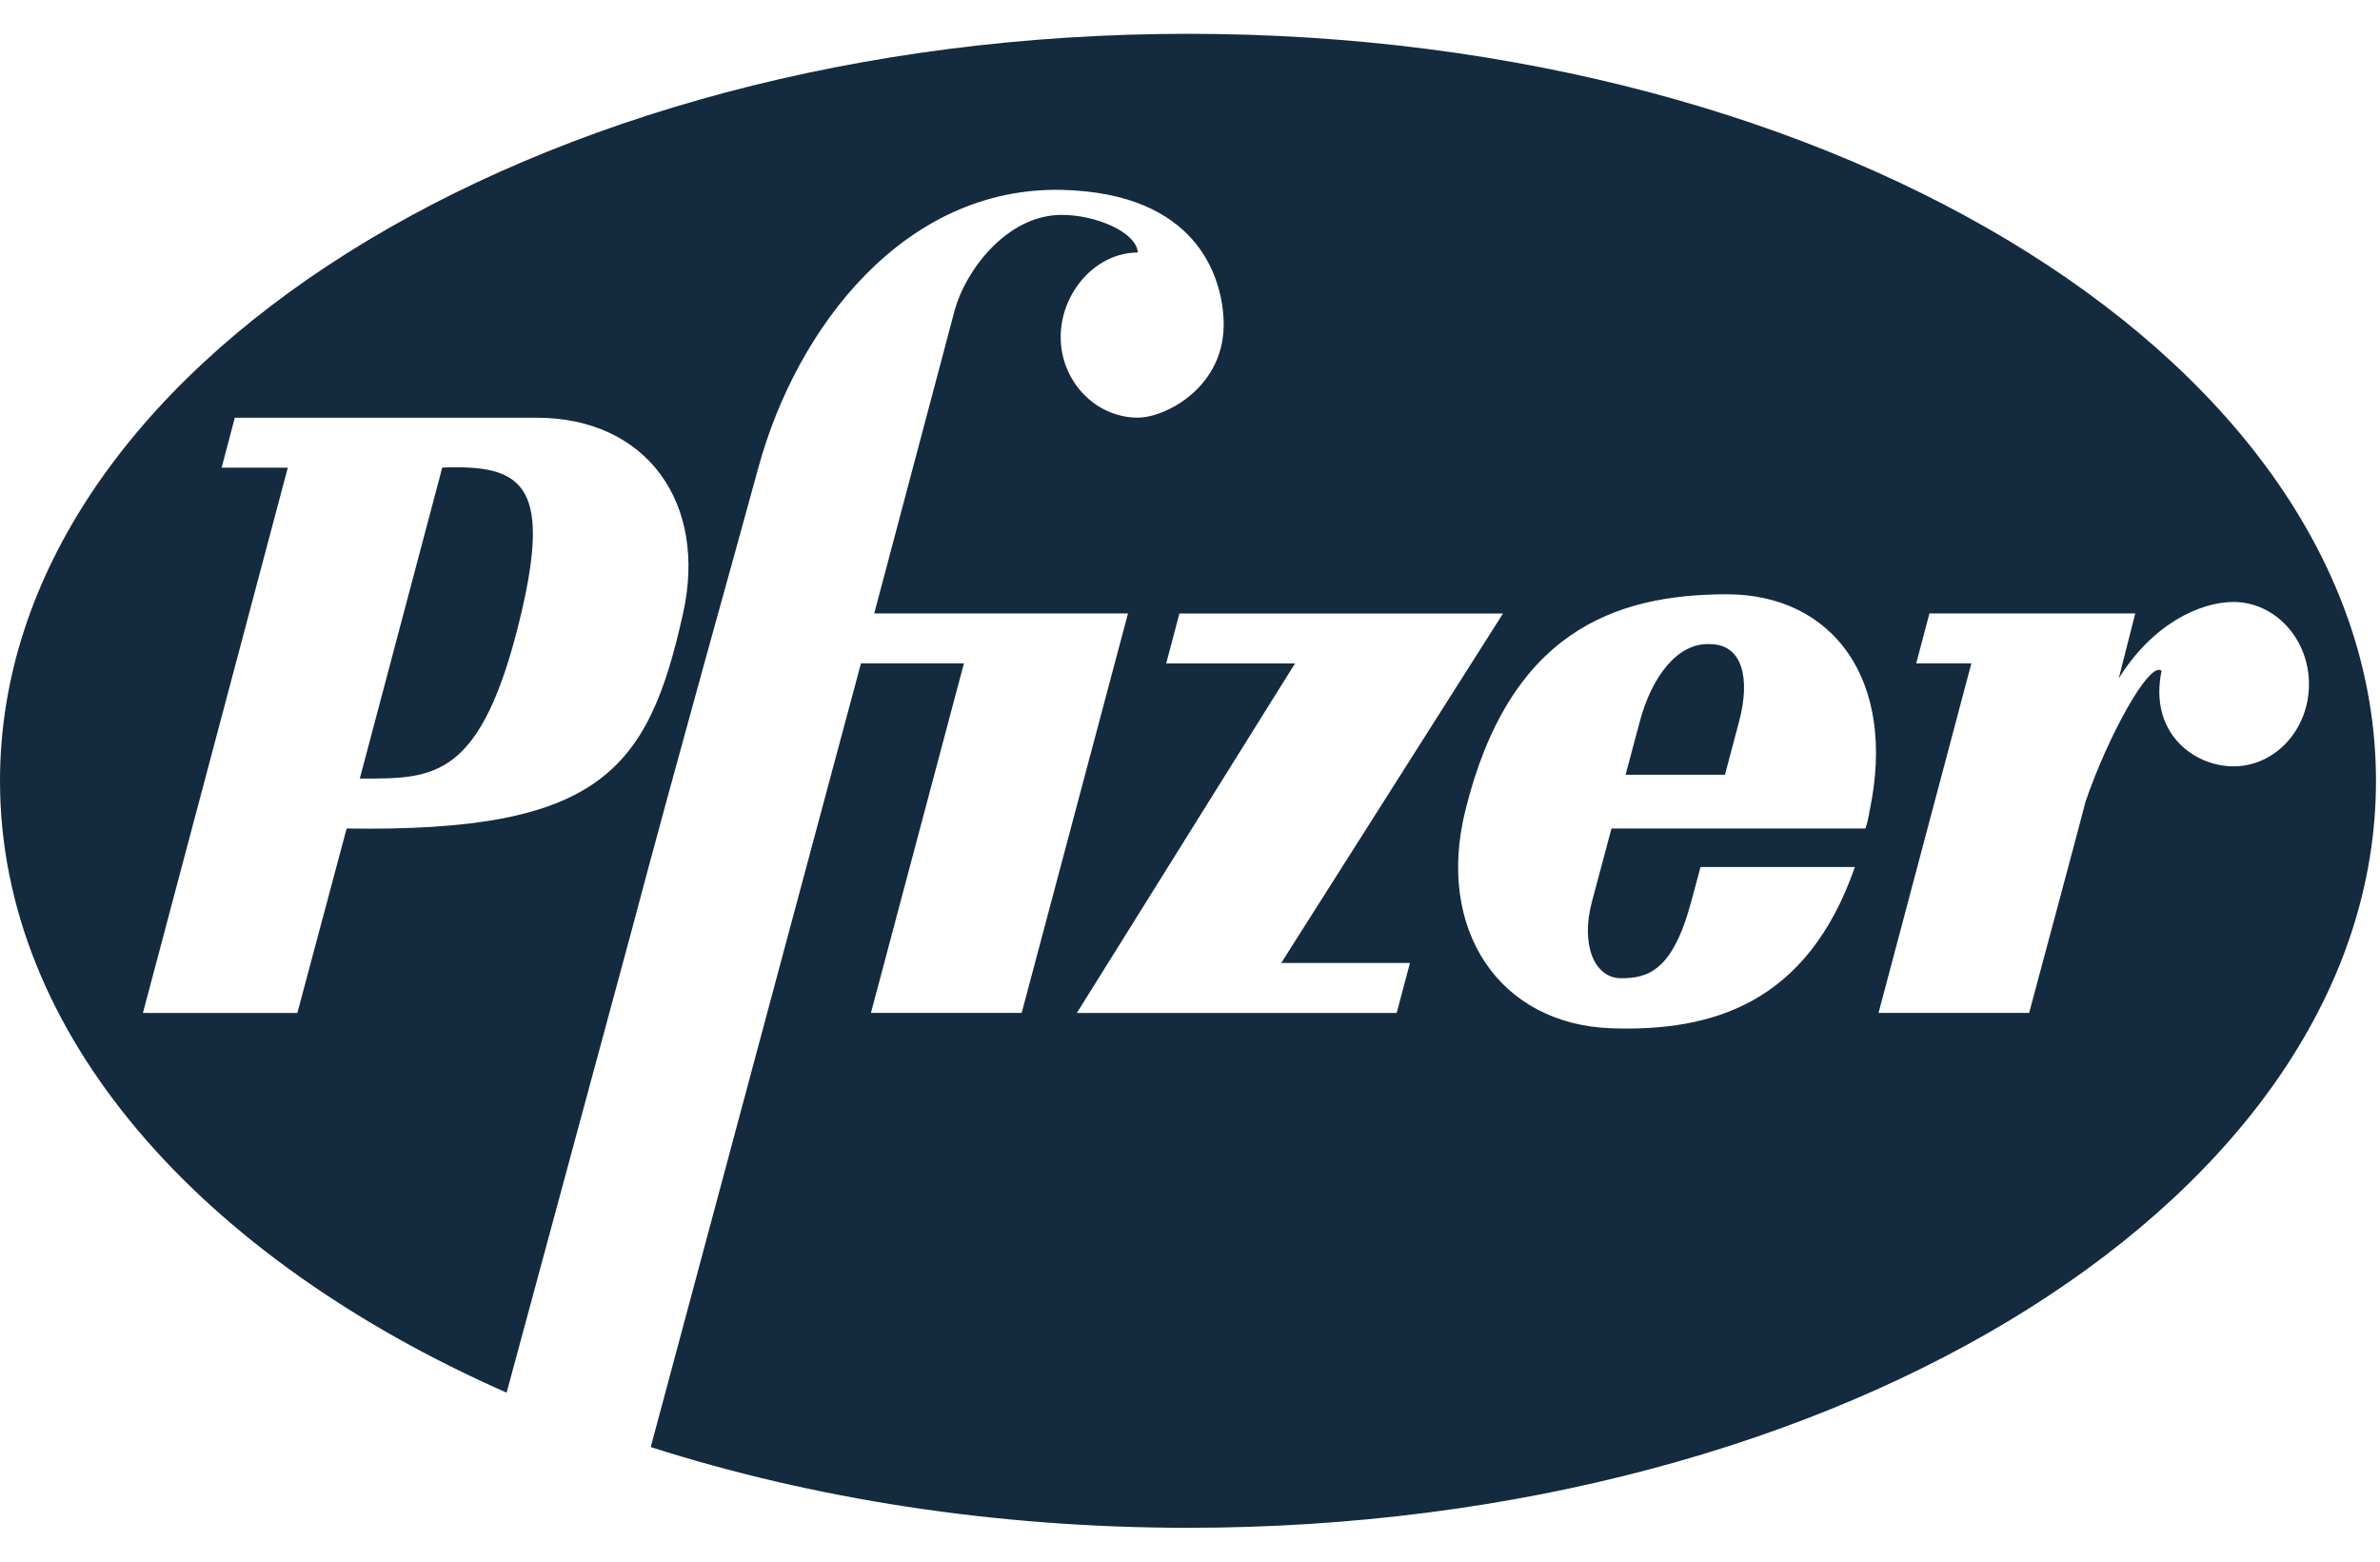
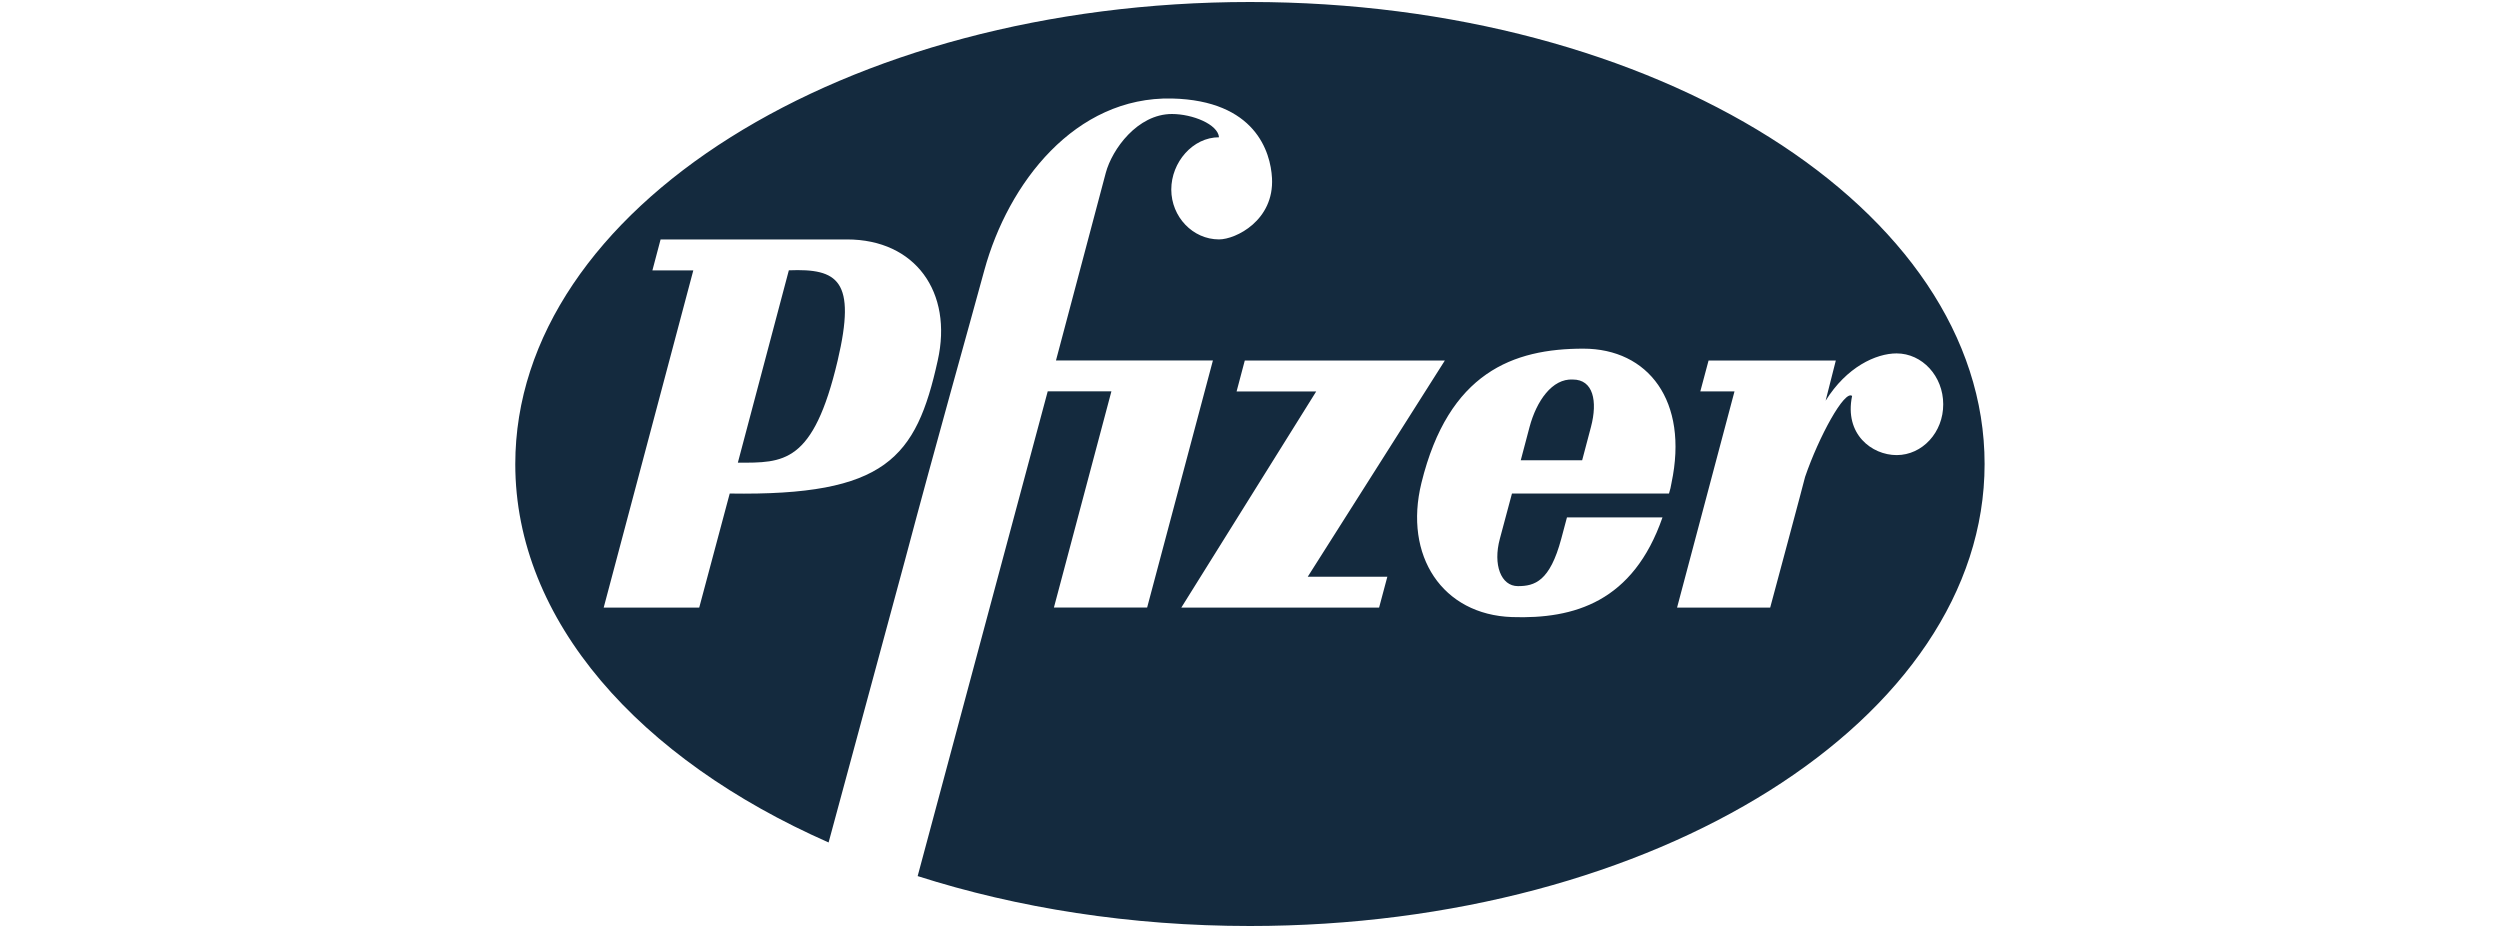
- <svg xmlns="http://www.w3.org/2000/svg" version="1.1" id="Layer_1" x="0px" y="0px" width="80px" height="52.5px" viewBox="0 13.75 80 52.5" enable-background="new 0 13.75 80 52.5" xml:space="preserve">
+ <svg xmlns="http://www.w3.org/2000/svg" version="1.1" id="Layer_1" x="0px" y="0px" width="80px" height="29.631px" viewBox="0 0 80 29.631" enable-background="new 0 0 80 29.631" xml:space="preserve">
  <g>
-     <path fill="#142A3E" d="M14.866,29.469l-2.772,10.455c2.472,0,4.094,0.091,5.426-5.55C18.548,29.999,17.52,29.366,14.866,29.469z" />
-     <path fill="#142A3E" d="M39.934,14.887C17.876,14.887,0,26.129,0,40.001c0,8.508,6.735,16.03,17.029,20.568l4.163-15.391   c1.628-6.137,3.535-12.885,4.3-15.71c1.299-4.751,4.932-9.447,10.196-9.335c4.536,0.106,5.365,2.907,5.44,4.325   c0.12,2.301-1.968,3.333-2.88,3.333c-1.424,0-2.595-1.224-2.595-2.711c0-1.484,1.171-2.841,2.595-2.841   c-0.061-0.707-1.444-1.265-2.56-1.265c-1.876,0.003-3.254,1.926-3.596,3.2l-2.706,10.198h8.53l-3.574,13.43h-5.067l3.126-11.75   H28.94l-7.067,26.346c5.42,1.733,11.558,2.714,18.061,2.714c22.056,0,39.931-11.245,39.931-25.111   C79.865,26.129,61.99,14.887,39.934,14.887z M22.959,34.374c-1.173,5.307-2.82,7.359-11.307,7.229l-1.657,6.201H4.804l4.87-18.332   H7.449l0.444-1.679h10.136C21.735,27.791,23.789,30.658,22.959,34.374z M46.947,47.804h-10.75l7.333-11.75H39.2l0.444-1.679h10.877   l-7.455,11.749h4.328L46.947,47.804z M62.841,41.024c-0.034,0.209-0.065,0.357-0.135,0.578h-8.538l-0.656,2.455   c-0.385,1.422,0.062,2.58,0.979,2.58c0.913,0,1.737-0.258,2.358-2.58l0.312-1.16h5.188c-1.594,4.591-4.793,5.537-8.182,5.422   c-3.77-0.129-5.895-3.317-4.918-7.295c1.471-6.005,4.993-7.295,8.798-7.295C61.572,33.729,63.784,36.568,62.841,41.024z    M75.079,39.513c-1.347,0-2.854-1.133-2.421-3.212c-0.407-0.351-1.805,2.206-2.555,4.396c0.006,0.018-1.897,7.106-1.897,7.106   h-5.062l3.121-11.752h-1.854l0.444-1.678h6.918l-0.555,2.184c1.139-1.832,2.734-2.57,3.857-2.57c1.396,0,2.537,1.24,2.537,2.761   C77.616,38.273,76.477,39.513,75.079,39.513z" />
-     <path fill="#142A3E" d="M57.479,35.405c-1.123-0.062-1.977,1.163-2.355,2.584l-0.482,1.806h3.34l0.479-1.806   C58.837,36.568,58.579,35.405,57.479,35.405z" />
+     <path fill="#142A3E" d="M25.243,8.65l-1.632,6.156c1.455,0,2.411,0.054,3.194-3.268C27.412,8.961,26.807,8.588,25.243,8.65z" />
+     <path fill="#142A3E" d="M40.001,0.064c-12.987,0-23.512,6.619-23.512,14.787c0,5.011,3.965,9.437,10.026,12.108l2.452-9.062   c0.958-3.612,2.081-7.585,2.532-9.25c0.765-2.796,2.904-5.561,6.002-5.495c2.671,0.063,3.158,1.711,3.203,2.547   c0.072,1.354-1.159,1.962-1.696,1.962c-0.837,0-1.527-0.721-1.527-1.596c0-0.874,0.688-1.672,1.527-1.672   c-0.034-0.417-0.849-0.745-1.507-0.745c-1.104,0.001-1.916,1.133-2.116,1.883l-1.594,6.004h5.022l-2.105,7.907h-2.983l1.84-6.919   h-2.038l-4.162,15.512c3.192,1.02,6.805,1.597,10.633,1.597c12.986,0,23.509-6.62,23.509-14.783   C63.512,6.683,52.988,0.064,40.001,0.064z M30.007,11.537c-0.69,3.125-1.66,4.334-6.656,4.256l-0.976,3.65h-3.057l2.868-10.791   h-1.309l0.262-0.99h5.967C29.288,7.662,30.498,9.35,30.007,11.537z M44.131,19.443h-6.329l4.317-6.917h-2.548l0.262-0.989h6.402   l-4.387,6.918h2.547L44.131,19.443z M53.488,15.454c-0.021,0.122-0.039,0.209-0.08,0.338h-5.025l-0.387,1.446   c-0.227,0.836,0.037,1.518,0.576,1.518c0.537,0,1.023-0.15,1.389-1.518l0.182-0.682h3.057c-0.939,2.703-2.822,3.258-4.818,3.19   c-2.221-0.076-3.471-1.953-2.896-4.293c0.869-3.537,2.939-4.296,5.182-4.296C52.742,11.158,54.043,12.829,53.488,15.454z    M60.693,14.563c-0.793,0-1.68-0.668-1.426-1.892c-0.238-0.207-1.062,1.299-1.504,2.589c0.004,0.011-1.117,4.183-1.117,4.183h-2.98   l1.838-6.918H54.41l0.264-0.988h4.072l-0.326,1.285c0.67-1.078,1.611-1.513,2.271-1.513c0.822,0,1.492,0.73,1.492,1.626   C62.188,13.833,61.516,14.563,60.693,14.563z" />
+     <path fill="#142A3E" d="M50.332,12.145c-0.662-0.038-1.164,0.685-1.387,1.521l-0.281,1.063h1.965l0.281-1.063   C51.131,12.829,50.98,12.145,50.332,12.145z" />
  </g>
</svg>
